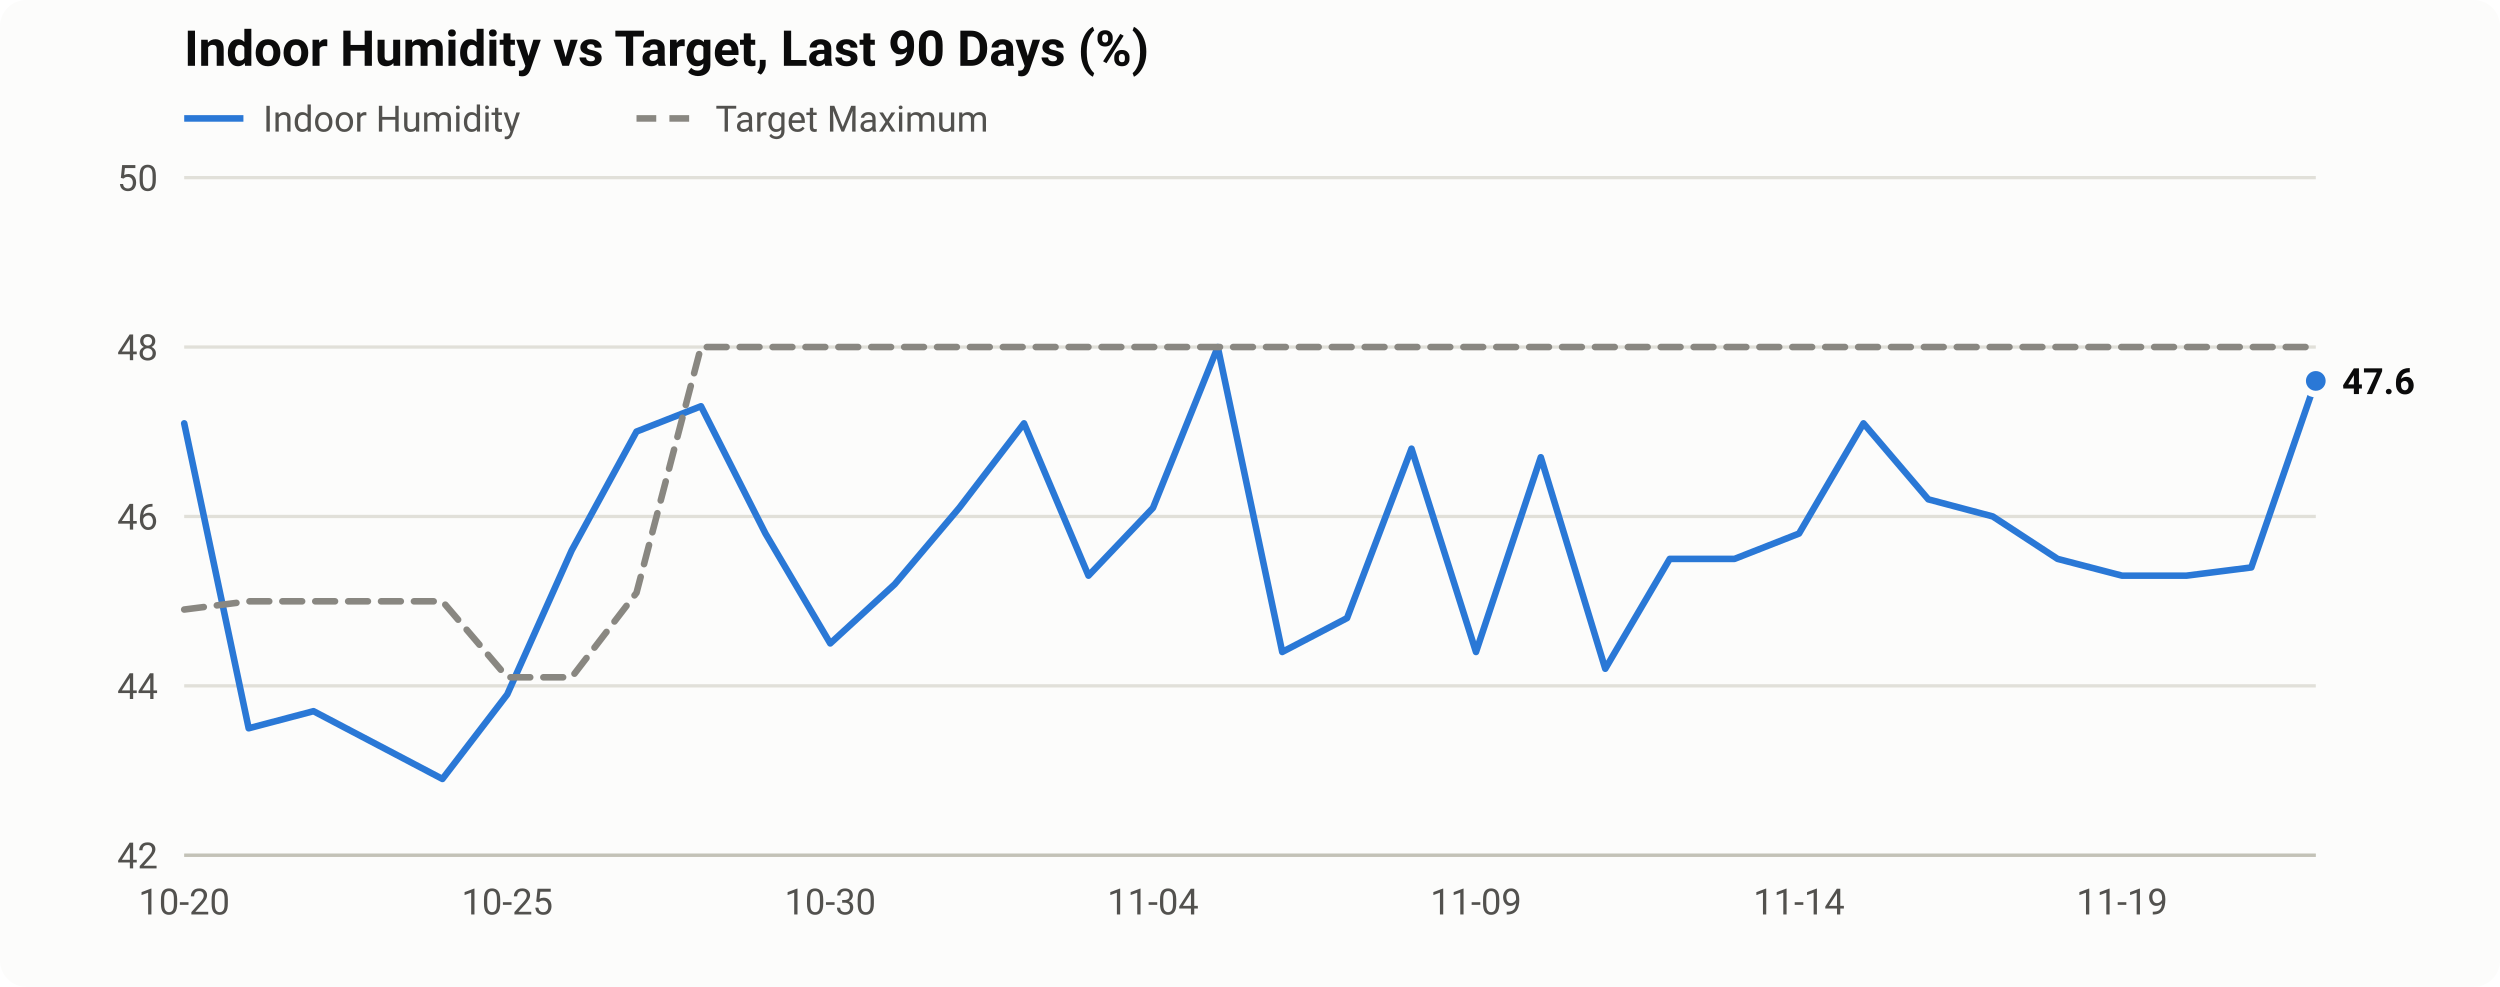
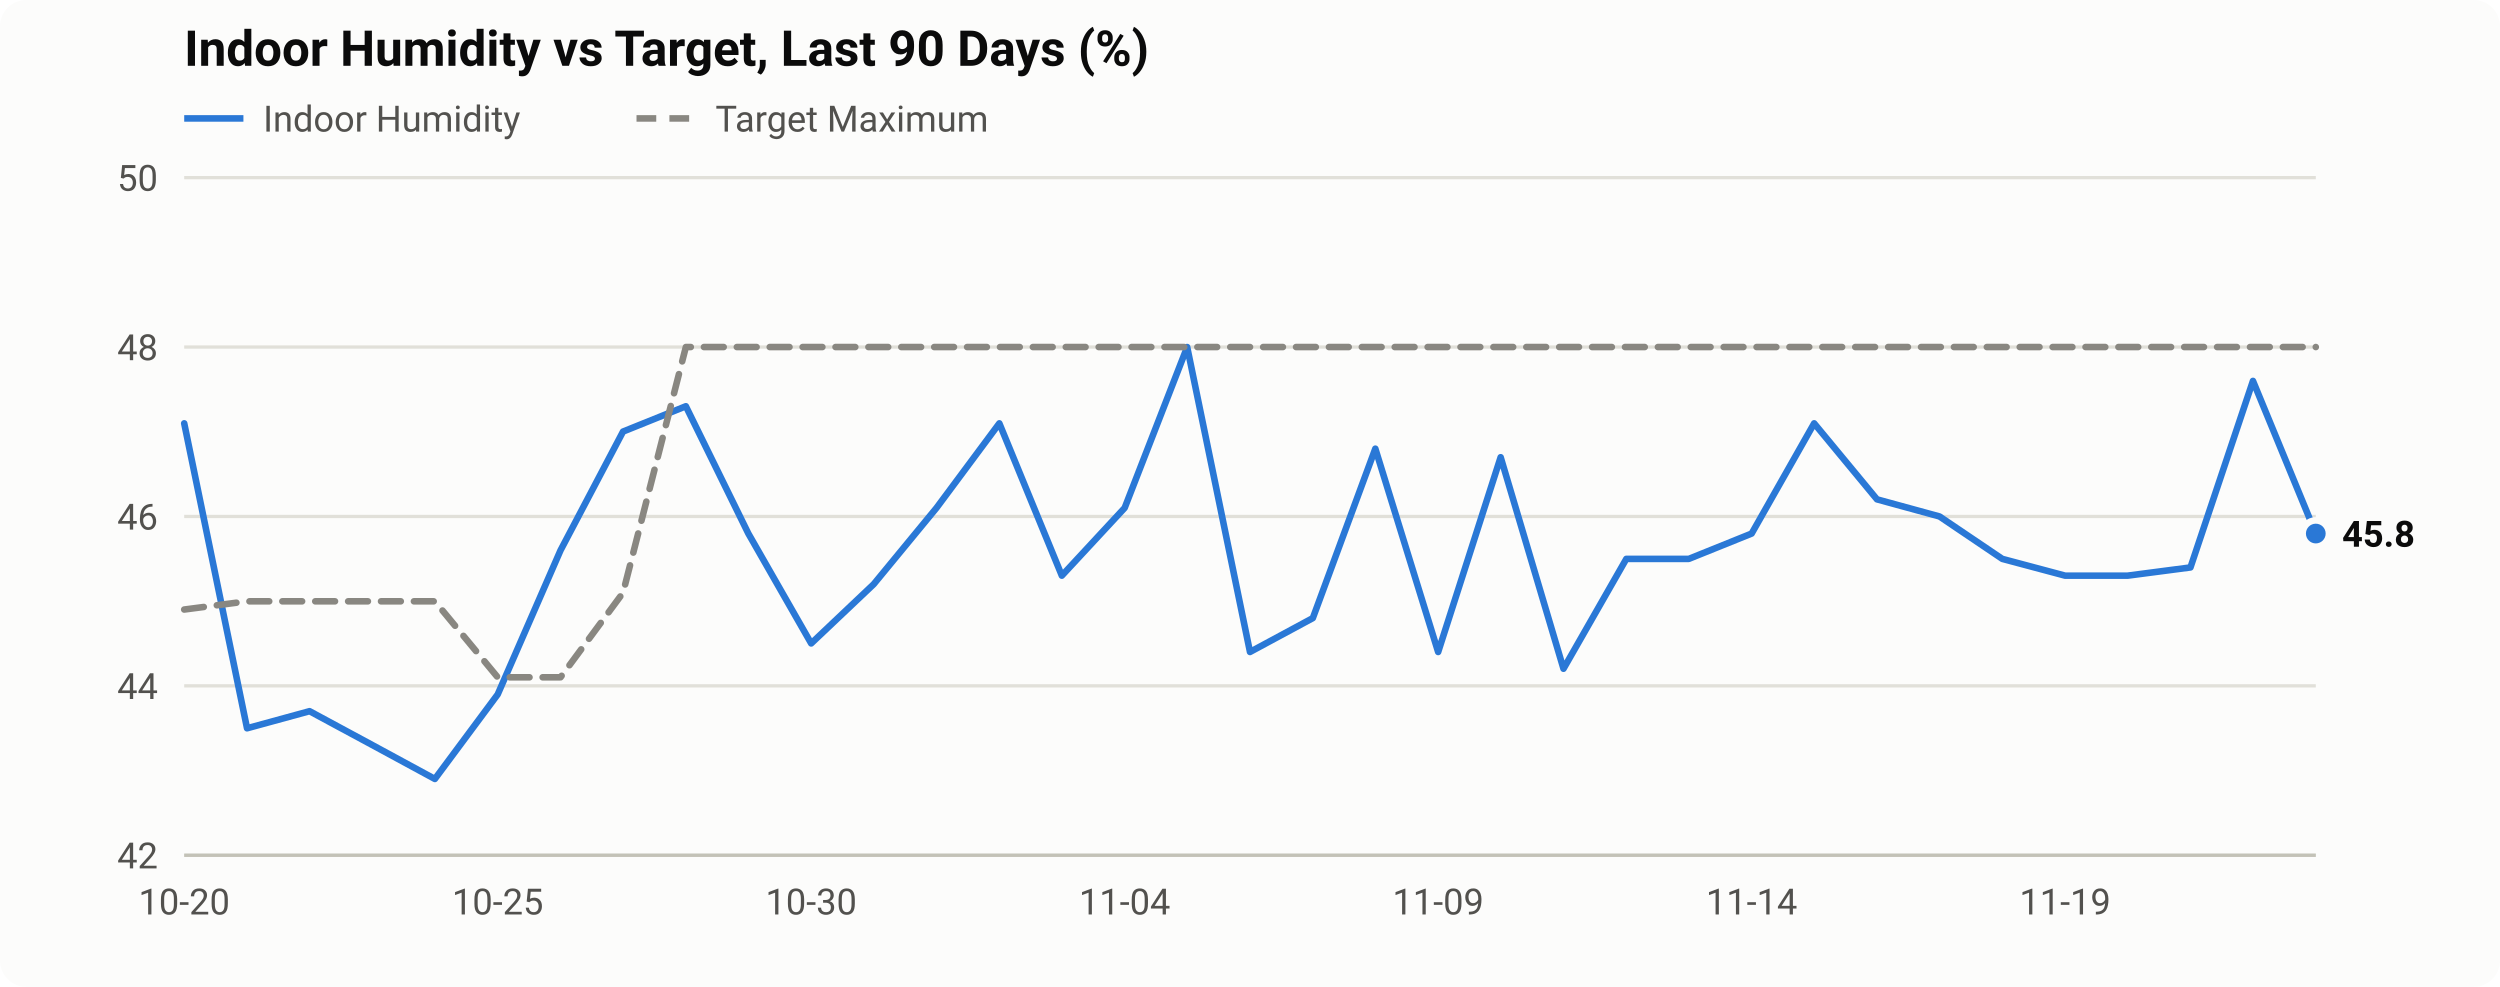
<svg xmlns="http://www.w3.org/2000/svg" viewBox="0 0 760 300" role="img" aria-label="Indoor Humidity vs Target, Last 90 Days (%)" class="chart">
  <style>.chart{font-family:system-ui,-apple-system,'Segoe UI',Roboto,Helvetica,Arial,sans-serif}.chart-title{font-size:15px;font-weight:600;fill:#0b0b0b}.axis,.legend{font-size:11px;fill:#52514e}.value{font-size:11px;fill:#0b0b0b;font-weight:600}.grid{stroke:#e1e0d9;stroke-width:1}.baseline{stroke:#c3c2b7;stroke-width:1}.line{stroke-width:2;stroke-linejoin:round;stroke-linecap:round}.ref{stroke:#898781}.dot{stroke:#fcfcfb;stroke-width:2}.hit{fill:transparent}.s1{stroke:#2a78d6}.f1{fill:#2a78d6}.s2{stroke:#eb6834}.f2{fill:#eb6834}.s3{stroke:#1baf7a}.f3{fill:#1baf7a}.s4{stroke:#eda100}.f4{fill:#eda100}.s5{stroke:#e87ba4}.f5{fill:#e87ba4}.s6{stroke:#008300}.f6{fill:#008300}.s7{stroke:#6250d6}.f7{fill:#6250d6}.s8{stroke:#e34948}.f8{fill:#e34948}</style>
  <rect width="760" height="300" rx="8" fill="#fcfcfb" />
  <text x="56" y="20" class="chart-title">Indoor Humidity vs Target, Last 90 Days (%)</text>
  <line x1="56" x2="74" y1="36" y2="36" class="s1" stroke-width="2" />
  <text x="80" y="40" class="legend">Indoor Humidity</text>
  <line x1="193.5" x2="211.5" y1="36" y2="36" class="ref" stroke-width="2" stroke-dasharray="6 4" />
  <text x="217.5" y="40" class="legend">Target Maximum</text>
  <line x1="56" x2="704" y1="260.0" y2="260.0" class="grid" />
  <text x="48" y="264.0" class="axis" text-anchor="end">42</text>
  <line x1="56" x2="704" y1="208.5" y2="208.5" class="grid" />
  <text x="48" y="212.5" class="axis" text-anchor="end">44</text>
  <line x1="56" x2="704" y1="157.0" y2="157.0" class="grid" />
  <text x="48" y="161.0" class="axis" text-anchor="end">46</text>
  <line x1="56" x2="704" y1="105.5" y2="105.5" class="grid" />
  <text x="48" y="109.5" class="axis" text-anchor="end">48</text>
  <line x1="56" x2="704" y1="54.0" y2="54.0" class="grid" />
  <text x="48" y="58.0" class="axis" text-anchor="end">50</text>
  <line x1="56" x2="704" y1="260.0" y2="260.0" class="baseline" />
  <text x="56.0" y="278" class="axis" text-anchor="middle">10-20</text>
-   <text x="154.2" y="278" class="axis" text-anchor="middle">10-25</text>
-   <text x="252.4" y="278" class="axis" text-anchor="middle">10-30</text>
-   <text x="350.5" y="278" class="axis" text-anchor="middle">11-04</text>
-   <text x="448.7" y="278" class="axis" text-anchor="middle">11-09</text>
-   <text x="546.9" y="278" class="axis" text-anchor="middle">11-14</text>
-   <text x="645.1" y="278" class="axis" text-anchor="middle">11-19</text>
-   <polyline points="56.0,128.7 75.6,221.4 95.3,216.2 114.9,226.5 134.5,236.8 154.2,211.1 173.8,167.3 193.5,131.2 213.1,123.5 232.7,162.2 252.4,195.6 272.0,177.6 291.6,154.4 311.3,128.7 330.9,175.0 350.5,154.4 370.2,105.5 389.8,198.2 409.5,187.9 429.1,136.4 448.7,198.2 468.4,139.0 488.0,203.3 507.6,169.9 527.3,169.9 546.9,162.2 566.5,128.7 586.2,151.8 605.8,157.0 625.5,169.9 645.1,175.0 664.7,175.0 684.4,172.5 704.0,115.8" fill="none" class="s1 line" />
-   <circle cx="704.0" cy="115.8" r="4" class="f1 dot" />
-   <text x="712.0" y="119.8" class="value">47.6</text>
-   <polyline points="56.0,185.3 75.6,182.8 95.3,182.8 114.9,182.8 134.5,182.8 154.2,205.9 173.8,205.9 193.5,180.2 213.1,105.5 232.7,105.5 252.4,105.5 272.0,105.5 291.6,105.5 311.3,105.5 330.9,105.5 350.5,105.5 370.2,105.5 389.8,105.5 409.5,105.5 429.1,105.5 448.7,105.5 468.4,105.5 488.0,105.5 507.6,105.5 527.3,105.5 546.9,105.5 566.5,105.5 586.2,105.5 605.8,105.5 625.5,105.5 645.1,105.5 664.7,105.5 684.4,105.5 704.0,105.5" fill="none" class="ref line" stroke-dasharray="6 4" />
+   <text x="151.3" y="278" class="axis" text-anchor="middle">10-25</text>
+   <text x="246.6" y="278" class="axis" text-anchor="middle">10-30</text>
+   <text x="341.9" y="278" class="axis" text-anchor="middle">11-04</text>
+   <text x="437.2" y="278" class="axis" text-anchor="middle">11-09</text>
+   <text x="532.5" y="278" class="axis" text-anchor="middle">11-14</text>
+   <text x="627.8" y="278" class="axis" text-anchor="middle">11-19</text>
+   <polyline points="56.0,128.7 75.1,221.4 94.1,216.2 113.2,226.5 132.2,236.8 151.3,211.1 170.4,167.3 189.4,131.2 208.5,123.5 227.5,162.2 246.6,195.6 265.6,177.6 284.7,154.4 303.8,128.7 322.8,175.0 341.9,154.4 360.9,105.5 380.0,198.2 399.1,187.9 418.1,136.4 437.2,198.2 456.2,139.0 475.3,203.3 494.4,169.9 513.4,169.9 532.5,162.2 551.5,128.7 570.6,151.8 589.6,157.0 608.7,169.9 627.8,175.0 646.8,175.0 665.9,172.5 684.9,115.8 704.0,162.2" fill="none" class="s1 line" />
+   <circle cx="704.0" cy="162.2" r="4" class="f1 dot" />
+   <text x="712.0" y="166.2" class="value">45.8</text>
+   <polyline points="56.0,185.3 75.1,182.8 94.1,182.8 113.2,182.8 132.2,182.8 151.3,205.9 170.4,205.9 189.4,180.2 208.5,105.5 227.5,105.5 246.6,105.5 265.6,105.5 284.7,105.5 303.8,105.5 322.8,105.5 341.9,105.5 360.9,105.5 380.0,105.5 399.1,105.5 418.1,105.5 437.2,105.5 456.2,105.5 475.3,105.5 494.4,105.5 513.4,105.5 532.5,105.5 551.5,105.5 570.6,105.5 589.6,105.5 608.7,105.5 627.8,105.5 646.8,105.5 665.9,105.5 684.9,105.5 704.0,105.5" fill="none" class="ref line" stroke-dasharray="6 4" />
</svg>
